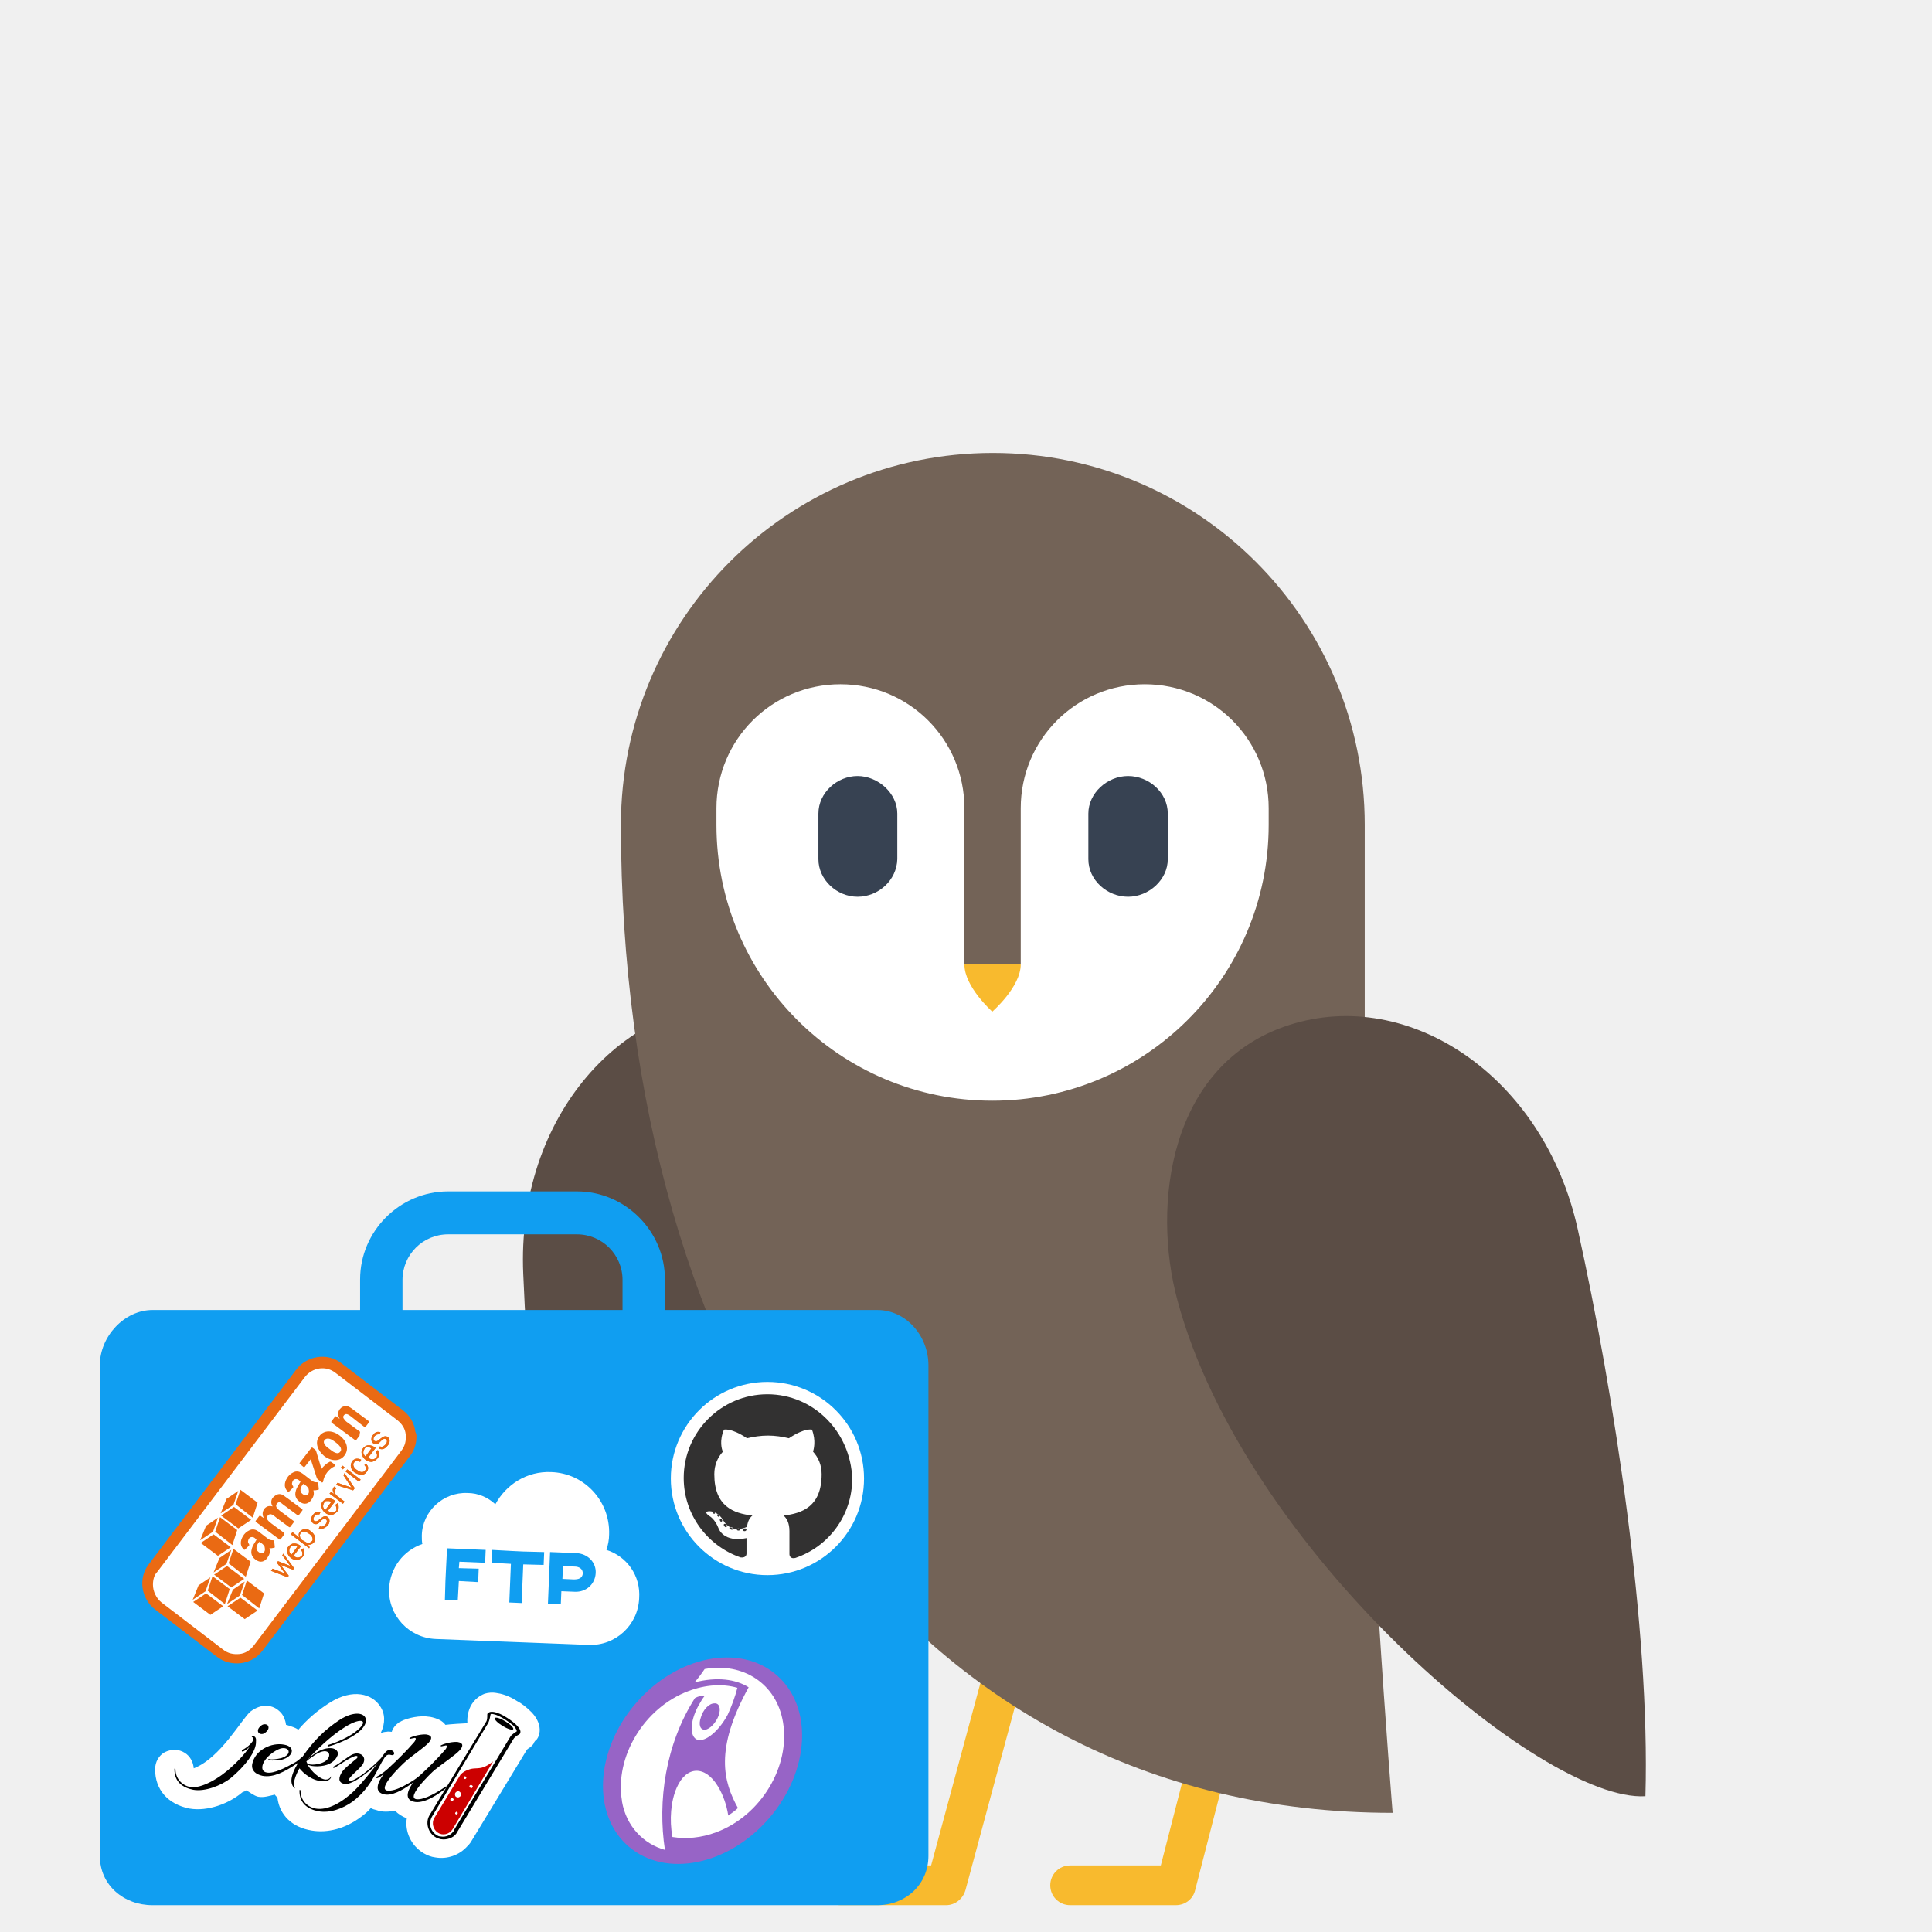
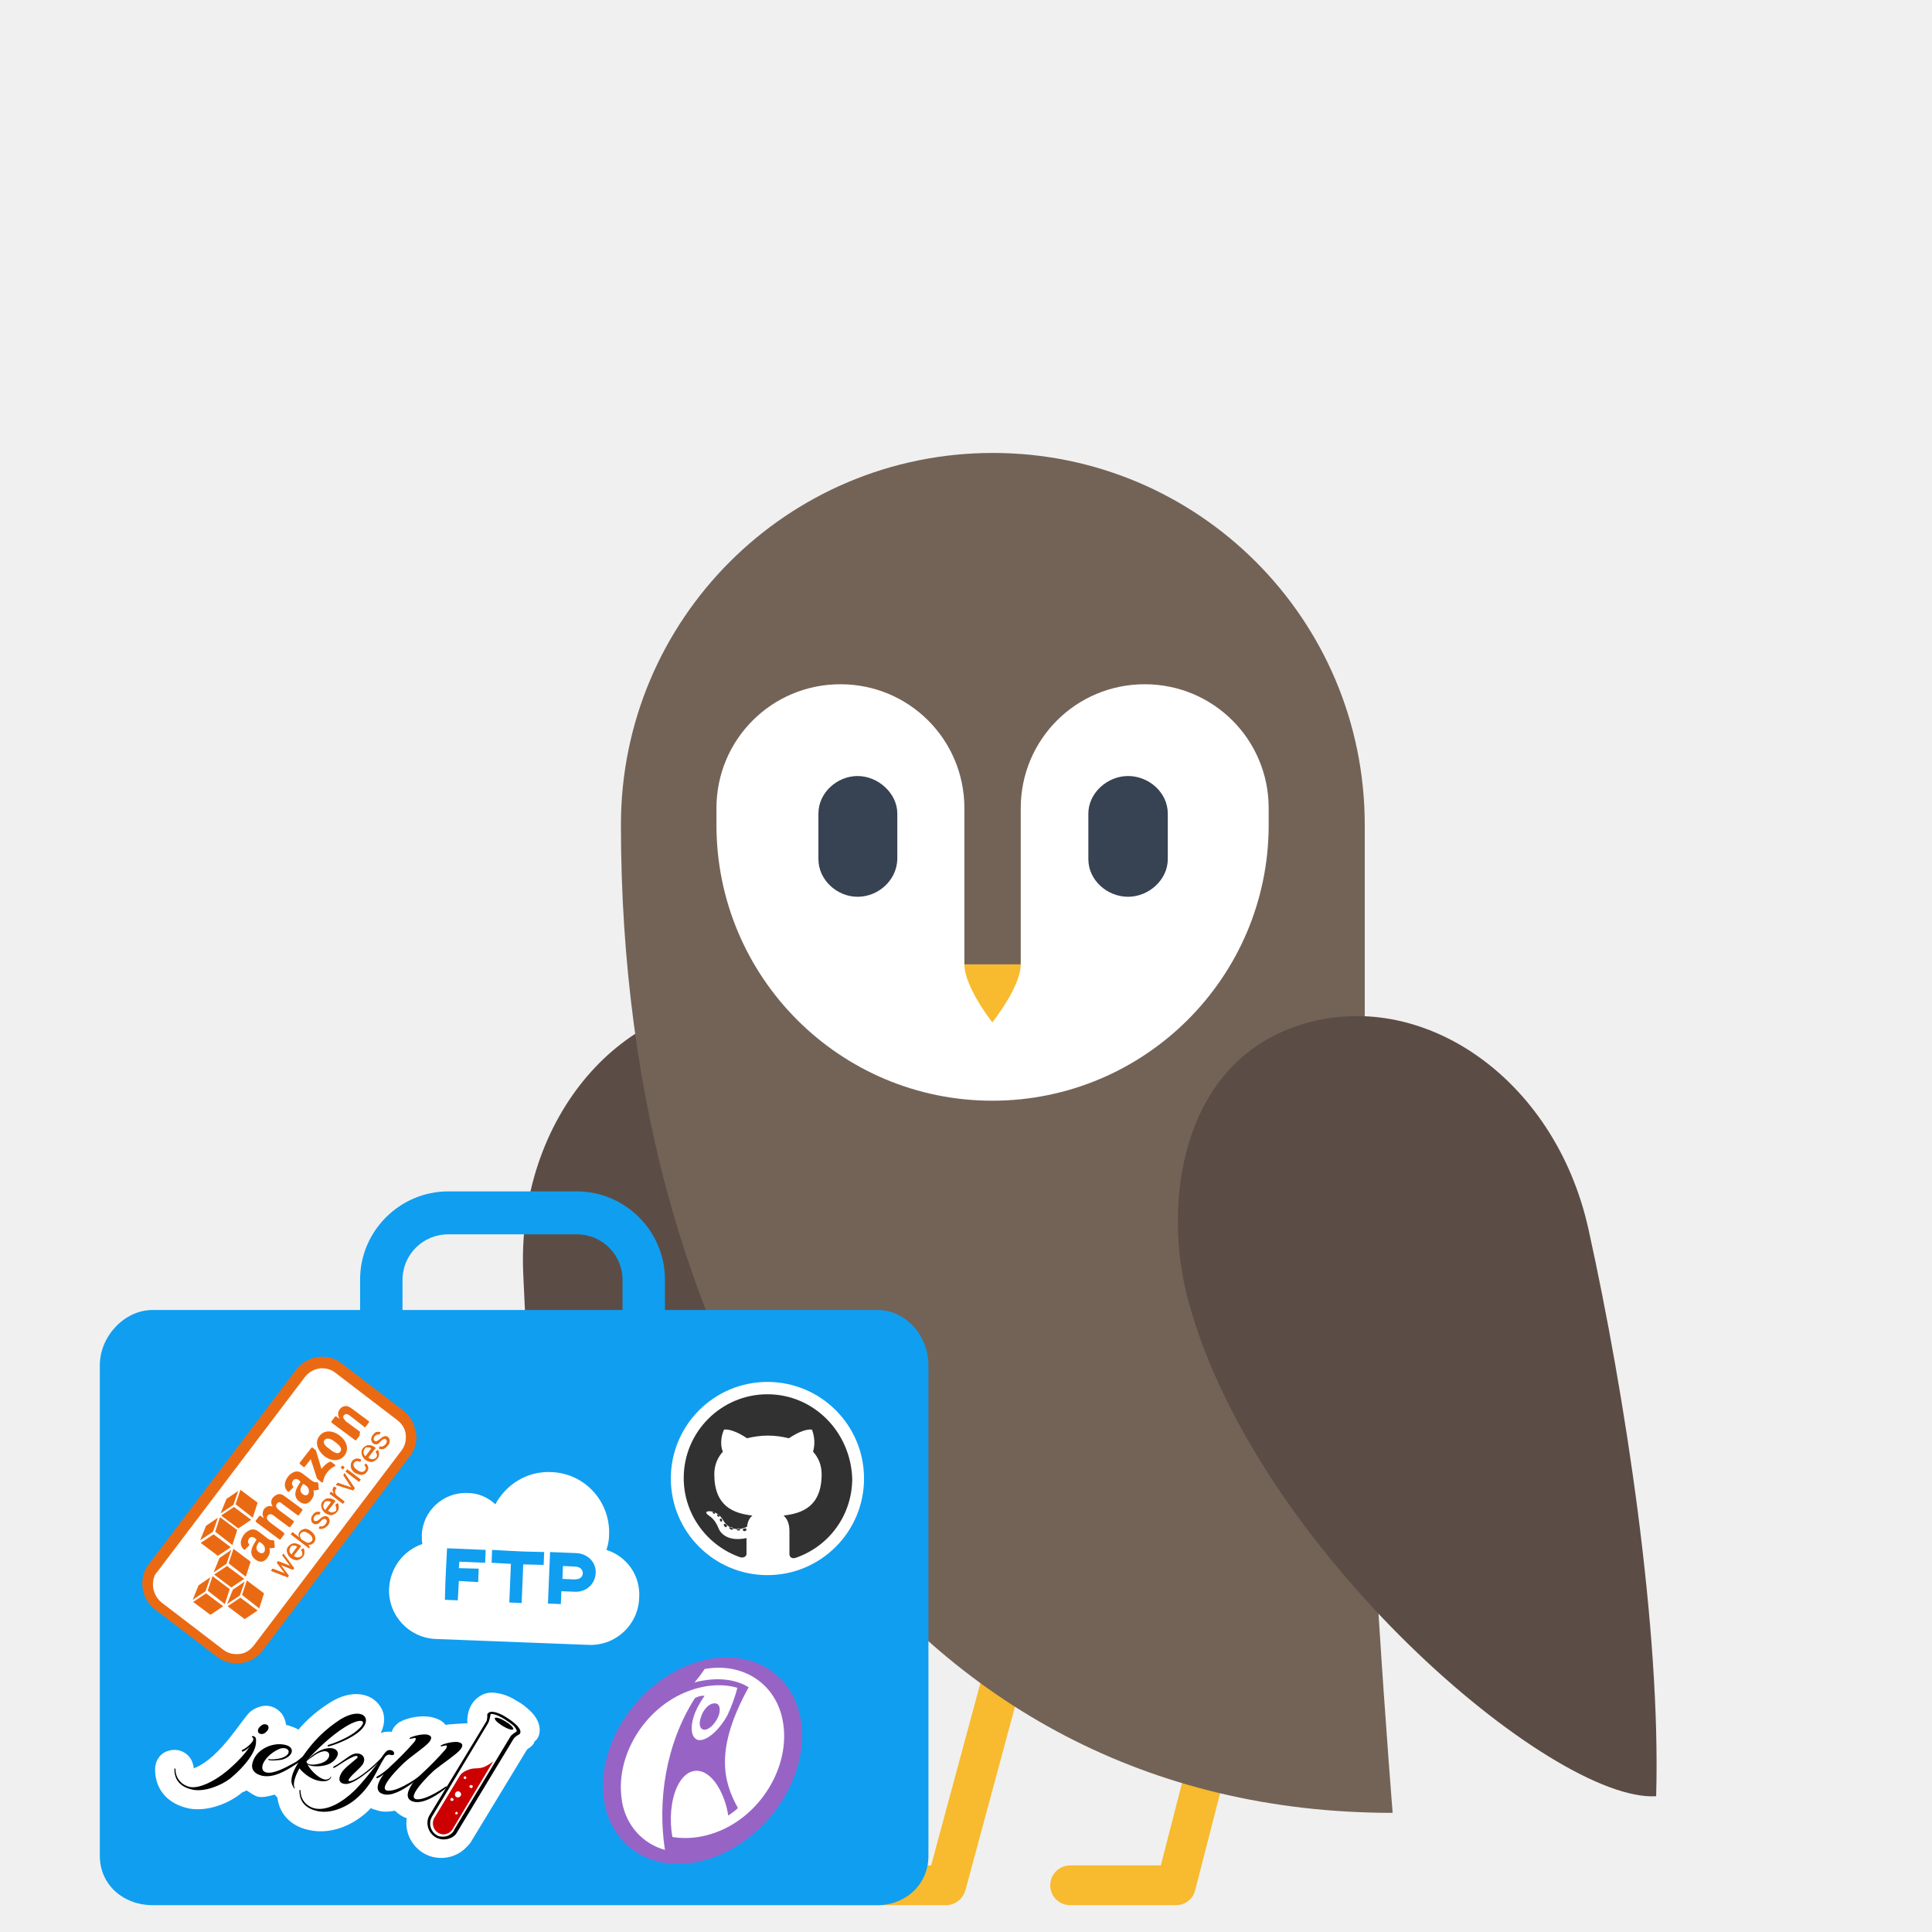
<svg xmlns="http://www.w3.org/2000/svg" version="1.1" id="Layer_1" x="0px" y="0px" viewBox="0 0 360 360" style="enable-background:new 0 0 360 360;" xml:space="preserve">
  <style type="text/css">
	.st0{fill:#5B4D45;}
	.st1{fill:#F8BA2E;}
	.st2{fill:#736357;}
	.st3{fill:#FFFFFF;}
	.st4{fill:#374252;}
	.st5{fill:#109EF1;}
	.st6{fill:#323131;}
	.st7{fill:#CC0000;}
	.st8{fill:#9764C6;}
	.st9{fill:#EA6A13;}
</style>
  <path class="st0" d="M97.5,237.4c-1.3-29.3,18.8-51.9,42.2-50.6c23.5,1.3,33.4,25.9,33.3,44.2c-0.1,48.1-41.6,107.9-60.5,111.7  C103.5,312.8,98.8,269,97.5,237.4z" />
  <path class="st1" d="M176.3,355h-19.7c-2,0-3.7-1.6-3.7-3.7c0-2,1.6-3.7,3.7-3.7h16.9l13.7-50.7c0.5-2,2.5-3.1,4.5-2.6  c2,0.5,3.1,2.5,2.6,4.5l-14.4,53.4C179.4,353.9,177.9,355,176.3,355z" />
  <path class="st1" d="M219.1,355h-19.7c-2,0-3.7-1.6-3.7-3.7c0-2,1.6-3.7,3.7-3.7h16.9l9.6-37.3c0.5-2,2.5-3.1,4.5-2.6  c2,0.5,3.1,2.5,2.6,4.5l-10.3,40C222.3,353.9,220.8,355,219.1,355z" />
  <g>
    <path class="st2" d="M254.3,153.7c0-38.3-31-69.3-69.3-69.3c-38.3,0-69.3,31-69.3,69.3c0,102.4,52.4,184.1,143.8,184.1   c0,0-5.2-64.3-5.2-99.8S254.3,153.7,254.3,153.7L254.3,153.7C254.3,153.7,254.3,153.7,254.3,153.7z" />
    <path class="st3" d="M213.3,127.5c-12.8,0-23.1,10.3-23.1,23.1v29.1h-10.5v-29.1c0-12.8-10.3-23.1-23.1-23.1s-23.1,10.3-23.1,23.1   c0,0,0,2.1,0,3.1c0,28.4,23,51.4,51.4,51.4s51.5-23,51.5-51.4c0-1,0-3.1,0-3.1C236.4,137.8,226.1,127.5,213.3,127.5z" />
-     <path class="st1" d="M190.2,179.7c0,4.2-5.3,8.8-5.3,8.8s-5.2-4.6-5.2-8.8H190.2z" />
+     <path class="st1" d="M190.2,179.7c0,4.2-5.3,10.8-5.3,10.8s-5.2-6.6-5.2-10.8H190.2z" />
    <g>
      <path class="st4" d="M210.2,167.1c3.9,0,7.4-3.2,7.4-7v-8.5c0-3.9-3.5-7-7.4-7s-7.4,3.2-7.4,7v8.5    C202.8,164,206.3,167.1,210.2,167.1z" />
    </g>
    <g>
      <path class="st4" d="M159.8,167.1c-3.9,0-7.3-3.2-7.3-7v-8.5c0-3.9,3.5-7,7.3-7s7.4,3.2,7.4,7v8.5    C167.1,164,163.7,167.1,159.8,167.1z" />
    </g>
  </g>
-   <path class="st0" d="M294,229.1c-6.3-28.6-31.5-45.3-53.8-38.1c-22.4,7.2-25.6,33.6-20.8,51.3c12.5,46.5,67.9,93.6,87.2,92.4  C307.5,303.5,300.8,259.9,294,229.1z" />
+   <path class="st0" d="M296,229.1c-6.3-28.6-31.5-45.3-53.8-38.1c-22.4,7.2-25.6,33.6-20.8,51.3c12.5,46.5,67.9,93.6,87.2,92.4  C309.5,303.5,302.8,259.9,296,229.1z" />
  <path class="st5" d="M173,254.4c0-5.5-4.2-10.3-9.5-10.3l-135.1,0c-5.2,0-9.8,4.9-9.8,10.3l0,91.4c0,5.5,4.5,9.2,9.8,9.2l135.1,0  c5.2,0,9.5-3.8,9.5-9.2L173,254.4z" />
  <path class="st5" d="M123.9,271.1H67.1v-32.7c0-9,7.4-16.4,16.4-16.4h24c9,0,16.4,7.4,16.4,16.4V271.1z M75,263.2h41v-24.7  c0-4.7-3.8-8.5-8.5-8.5h-24c-4.7,0-8.5,3.8-8.5,8.5V263.2z" />
  <g>
    <circle class="st3" cx="143" cy="275.5" r="18" />
    <g>
      <path class="st6" d="M143,259.8c-8.6,0-15.6,7-15.6,15.6c0,6.9,4.5,12.7,10.6,14.8c0.8,0.1,1.1-0.3,1.1-0.7c0-0.4,0-1.6,0-2.9    c-4.3,0.9-5.2-1.8-5.2-1.8c-0.7-1.8-1.7-2.3-1.7-2.3c-1.4-1,0.1-0.9,0.1-0.9c1.6,0.1,2.4,1.6,2.4,1.6c1.4,2.4,3.6,1.7,4.5,1.3    c0.1-1,0.5-1.7,1-2.1c-3.5-0.4-7.1-1.7-7.1-7.7c0-1.7,0.6-3.1,1.6-4.2c-0.2-0.4-0.7-2,0.2-4.1c0,0,1.3-0.4,4.3,1.6    c1.2-0.3,2.6-0.5,3.9-0.5c1.3,0,2.7,0.2,3.9,0.5c3-2,4.3-1.6,4.3-1.6c0.8,2.1,0.3,3.7,0.2,4.1c1,1.1,1.6,2.5,1.6,4.2    c0,6-3.6,7.3-7.1,7.7c0.6,0.5,1.1,1.4,1.1,2.9c0,2.1,0,3.8,0,4.3c0,0.4,0.3,0.9,1.1,0.7c6.2-2.1,10.6-7.9,10.6-14.8    C158.5,266.8,151.6,259.8,143,259.8z M133.2,282c0,0.1-0.2,0.1-0.3,0c-0.1-0.1-0.2-0.2-0.1-0.2c0-0.1,0.2-0.1,0.3,0    C133.2,281.8,133.3,281.9,133.2,282z M134,282.6c-0.1,0.1-0.2,0-0.3-0.1c-0.1-0.1-0.1-0.3,0-0.3c0.1-0.1,0.2,0,0.3,0.1    C134.1,282.4,134.1,282.6,134,282.6z M134.5,283.5c-0.1,0.1-0.3,0-0.3-0.1c-0.1-0.1-0.1-0.3,0-0.4c0.1-0.1,0.3,0,0.3,0.1    C134.6,283.3,134.6,283.4,134.5,283.5z M135.4,284.5c-0.1,0.1-0.3,0.1-0.4-0.1c-0.1-0.1-0.2-0.3-0.1-0.4c0.1-0.1,0.3-0.1,0.4,0.1    C135.5,284.2,135.5,284.4,135.4,284.5z M136.6,284.9c0,0.1-0.2,0.2-0.4,0.1c-0.2-0.1-0.3-0.2-0.3-0.3c0-0.1,0.2-0.2,0.4-0.1    C136.5,284.6,136.6,284.7,136.6,284.9z M137.9,285c0,0.1-0.1,0.2-0.3,0.2c-0.2,0-0.3-0.1-0.3-0.2c0-0.1,0.1-0.2,0.3-0.2    C137.7,284.8,137.9,284.9,137.9,285z M139.1,285c0,0.1-0.1,0.3-0.3,0.3c-0.2,0-0.3,0-0.4-0.2c0-0.1,0.1-0.3,0.3-0.3    C139,284.8,139.1,284.8,139.1,285z" />
    </g>
  </g>
  <g>
    <path class="st3" d="M99.1,319.1C99.1,319.1,99.1,319.1,99.1,319.1c-0.9-0.9-1.9-1.7-2.7-2.1c-0.9-0.6-2.3-1.3-3.7-1.5   c-1-0.2-1.7-0.1-2.4,0.1c-3.7,1.5-3.2,5.5-3.2,5.5c-0.5,0-3.5,0.2-4.1,0.3c-0.5-0.7-1.4-1.2-2.9-1.5c0,0-0.1,0-0.1,0   c-1.7-0.3-4,0.2-5.2,0.8c-0.1,0.1-0.2,0.1-0.4,0.2c-0.7,0.5-1.2,1.1-1.4,1.8c-0.3,0-0.7-0.1-1,0c-0.3,0-0.7,0.1-1,0.2   c0,0,0-0.1,0-0.1c0.8-1.7,0.8-3.5-0.2-4.9c-1.4-2.2-5-3.4-9.4-0.6c-2.2,1.4-4.1,3-5.8,5c-0.6-0.4-1.3-0.6-1.9-0.8   c-0.1,0-0.3-0.1-0.4-0.1c-0.1-0.8-0.4-1.6-0.9-2.2c0,0,0,0,0,0c-1.5-1.7-3.7-1.8-5.7-0.3c-1.6,1.3-5.6,8.7-10.6,10.6   c-0.1-1.2-0.7-2.3-1.7-2.9c-1.1-0.7-2.5-0.7-3.7-0.1c-1.1,0.6-1.8,1.8-1.8,3.2c0,3.8,2.4,6.5,6.4,7.3c3.5,0.6,7.4-1,9.7-2.9   c0.3-0.3,0.6-0.2,0.9-0.5c0.7,0.4,1.4,1,2.2,1.2c0,0,0,0,0,0c1.1,0.2,2.2-0.2,3.1-0.4c0.2,0.3,0.4,0.4,0.5,0.6   c0.4,3.2,2.7,5.5,6.4,6.1c3,0.5,6.3-0.4,9.1-2.5c0.7-0.5,1.4-1.1,1.9-1.7c0.3,0.2,0.7,0.3,1.1,0.4c1.1,0.4,2.3,0.3,3.4,0.1   c0.6,0.6,1.3,1.1,2.2,1.4c-0.4,2.5,0.8,5.1,3.1,6.5c0.7,0.4,1.4,0.7,2.2,0.8c2.2,0.4,4.5-0.4,6-2.1c0.2-0.2,0.4-0.4,0.6-0.7   l10.5-17.3c0,0,0.1,0,0.1-0.1c0.5-0.3,0.9-0.6,1.2-1.1l0-0.1c0.1-0.1,0.1-0.2,0.2-0.3C100.4,324,101.5,321.7,99.1,319.1z M47.4,320   C47.4,320,47.4,320,47.4,320C47.4,320,47.4,320,47.4,320L47.4,320z" />
    <path id="tube_5_" d="M82.1,342.7L82.1,342.7c-0.4-0.1-0.7-0.2-1-0.4c-1.3-0.8-1.8-2.5-1.2-3.8l0,0l0.1-0.2l10.6-17.5   c0.2-0.3,0.2-0.9,0.2-1.3c0-0.1,0-0.2,0.1-0.2l0,0c0,0,0,0,0,0c0.2-0.3,0.6-0.4,1.1-0.3c0.7,0.1,1.6,0.5,2.5,1.1   c0.8,0.5,1.4,1,1.9,1.5c0.5,0.6,0.7,1,0.5,1.4c0,0,0,0,0,0l0,0c0,0.1-0.1,0.1-0.2,0.2c-0.4,0.2-0.9,0.6-1,0.8l-10.7,17.7l0,0   C84.4,342.5,83.2,342.9,82.1,342.7L82.1,342.7z M80.5,338.5L80.5,338.5c-0.7,1.2-0.3,2.7,0.8,3.4c0.3,0.2,0.5,0.3,0.8,0.3   c1,0.2,2-0.3,2.5-1.1l0-0.1l10.5-17.4c0.2-0.4,1.1-0.9,1.2-1l0,0c0,0,0,0,0,0l0,0c0,0,0-0.3-0.4-0.8c-0.4-0.5-1.1-0.9-1.8-1.4   c-0.8-0.5-1.6-0.9-2.2-1c-0.4-0.1-0.5,0-0.5,0.1l0,0l0,0l0,0c0,0.1-0.2,1.1-0.4,1.5L80.5,338.5L80.5,338.5z" />
    <path id="liquid_5_" class="st7" d="M91.9,328.2c0,0-1.2,1-2.2,1.2s-1.6,0-2.5,0.4c-0.9,0.3-1.4,0.9-1.4,0.9l-4.9,8.1   c-0.5,0.9-0.2,2.1,0.7,2.7c0.9,0.6,2.1,0.3,2.7-0.6l0,0L91.9,328.2L91.9,328.2z M87.7,332.6c0.2,0,0.3,0.1,0.4,0.2   c0,0.2-0.1,0.3-0.2,0.4c-0.2,0-0.3-0.1-0.4-0.2C87.4,332.8,87.5,332.7,87.7,332.6L87.7,332.6z M86.6,331c0.1,0,0.2,0,0.3,0.2   c0,0.1,0,0.2-0.2,0.3c-0.1,0-0.2,0-0.3-0.2C86.4,331.1,86.5,331,86.6,331L86.6,331z M84.3,335.6c-0.2,0-0.3-0.1-0.4-0.2   c0-0.2,0.1-0.3,0.2-0.4c0.2,0,0.3,0.1,0.4,0.2C84.6,335.4,84.4,335.5,84.3,335.6L84.3,335.6z M84.8,334.5c-0.1-0.3,0.1-0.6,0.4-0.7   c0.3-0.1,0.6,0.1,0.7,0.4c0.1,0.3-0.1,0.6-0.4,0.7C85.2,335,84.8,334.8,84.8,334.5L84.8,334.5z M85,337.6c0.1,0,0.2,0,0.3,0.2   c0,0.1,0,0.2-0.2,0.3c-0.1,0-0.2,0-0.3-0.2C84.8,337.8,84.9,337.7,85,337.6L85,337.6z" />
    <ellipse id="top_5_" transform="matrix(0.5183 -0.8552 0.8552 0.5183 -229.4384 235.0054)" cx="93.9" cy="321.2" rx="0.5" ry="2" />
    <path id="jekyll-text_5_" d="M48.2,322.9c0.3,0.3,0.9,0.3,1.3-0.1c0.5-0.4,0.7-0.9,0.4-1.3c-0.3-0.3-0.9-0.3-1.3,0.1   C48.1,322,47.9,322.5,48.2,322.9L48.2,322.9z M47.1,323.5c-0.1,0-0.3,0.1-0.1,0.2c0.2,0.1,0.2,0.3,0.2,0.5   c-0.3,0.8-1.6,1.7-2.1,1.9c-0.1,0.1,0,0.3,0.1,0.3c0.3-0.1,0.8-0.4,1.3-0.9c-0.9,1.4-2.5,3-3.2,3.6c-2.4,2.3-5.8,4.2-7.8,3.9   c-1.6-0.3-2.8-1.6-2.8-3.3c0-0.2-0.2-0.3-0.2,0c0,2.3,1.5,3.4,3.5,3.8c2.2,0.4,5.2-0.8,6.9-2.1c2.8-2.3,4.9-5.1,4.8-6.9   C47.8,323.7,47.4,323.5,47.1,323.5L47.1,323.5z M60.4,331.9c0.6,0,1.2-0.3,1.3-0.8c0-0.1-0.1-0.1-0.1,0c-0.1,0.3-0.5,0.5-0.9,0.5   c-1,0-2.7-1.5-3.4-2.8c0.9,0.5,2.9,0.4,4-0.1c1-0.5,1.4-1.1,1.6-1.6c0.3-0.9-0.6-1.6-2.1-1.3c-1,0.2-2.2,0.8-3.5,2.1   c1.5-1.7,4.4-4.5,7-6.1c3.2-2,4.7-1.2,1.8,1c-1.2,0.9-3.4,1.9-4.8,2.3c-0.4,0.1-0.3,0.4,0,0.3c1.5-0.4,3.6-1.3,4.9-2.2   c3.9-2.6,1.6-5.5-2.8-2.8c-2.9,1.9-5,4-7,6.9c-0.6,0.5-1,0.9-1.6,1.2c-0.1,0-0.1,0.1-0.2,0.1c-1.4,0.8-3.6,1.9-4.8,1.7   c-0.9-0.1-1.1-0.8-0.8-1.6c0.5-1.3,2.1-2.5,3.3-2.9c1.6-0.4,2.3,1.1,0.1,1.8c-0.8,0.2-1.8,0.3-2.1,0.2c-0.4-0.1-0.4,0.1-0.1,0.2   c0.6,0.1,1.6,0,2.3-0.1c2.2-0.6,2.6-2.4,0.5-2.8c-2.4-0.5-5.5,1-6,3.6c-0.2,1.2,0.6,1.9,1.9,2.2c2.1,0.4,4.3-0.9,6-2   c0.2-0.1,0.5-0.3,0.7-0.5c-0.8,1.3-1.3,2.5-1.3,3.4c0,0.7,0.3,1.1,0.5,1.4c0.1,0.1,0.2,0,0.1-0.1c-0.4-0.6,0.1-2.2,0.9-3.6   C56.5,330.4,58.3,332,60.4,331.9L60.4,331.9z M58.7,327c2.8-1.8,3.4,0.4,1.7,1.3c-0.9,0.5-2.6,0.7-3.1,0.3l-0.1-0.1   c0-0.1-0.1-0.2-0.1-0.3C57.6,327.7,58.2,327.4,58.7,327L58.7,327z M72.8,327c1,0.3,0.8-1-0.3-0.9c-0.5,0-1,0.8-1.5,1.5   c-1.2,1.3-3.2,3-4.6,3.8c-1.2,0.7-2.2,0.8-0.7-0.7c0.6-0.6,1.3-1.2,1.8-1.8c1.1-1.6-0.5-2.7-2-1.9c-0.9,0.5-2.2,1.6-3.2,2.1   c-0.3,0.1-0.3,0.4,0,0.3c0.8-0.4,2.2-1.5,3.4-2c1-0.5,1.2,0,0.6,0.4c-0.8,0.7-2.3,1.8-2.7,2.6c-0.7,1.2-0.3,1.9,0.6,2   c1.2,0.2,3.2-1.3,4.7-2.5c0.5-0.4,1-0.9,1.5-1.4c-1.4,1.8-2.8,3.6-4.4,5.2c-2.3,2.2-5,3.7-7.2,3.3c-1.6-0.3-2.8-1.6-2.8-3.3   c0-0.2-0.2-0.3-0.2,0c0,2.3,1.5,3.4,3.5,3.8c2.2,0.4,4.6-0.5,6.4-1.8c3.6-2.7,4.6-6.2,5.9-8.1C72,326.9,72.5,326.9,72.8,327   L72.8,327z M85.7,326.1c0.6-0.7,0.7-1.3-0.4-1.5c-0.8-0.1-2.3,0.2-3.1,0.6c-0.2,0.1-0.1,0.2,0.1,0.2c0.1,0,0.3-0.1,0.5-0.1   c0.8-0.3,0.4,0.5,0.1,0.8c-1.2,1.4-3.1,3.3-4.2,4.3c-0.5,0.5-1,0.9-1.6,1.3c-0.9,0.6-2.8,1.7-4,1.9c-4.1,0.8,2-5,2.5-5.4   c1.1-1,3.5-2.6,4.3-3.5c0.6-0.7,0.7-1.3-0.4-1.5c-0.8-0.1-2.3,0.2-3.1,0.6c-0.2,0.1-0.1,0.2,0.1,0.2c0.1,0,0.3-0.1,0.5-0.1   c0.8-0.3,0.4,0.5,0.1,0.8c-1.2,1.4-3.1,3.3-4.2,4.3c-0.8,0.8-1.8,1.6-2.6,2c-0.3,0.2-0.2,0.4,0.1,0.3c0.3-0.1,0.7-0.4,1.1-0.7   c-1,1.3-1.9,3.2-0.1,3.7c1.5,0.5,3.7-0.8,5.1-1.8c0.2-0.1,0.3-0.2,0.5-0.4c0,0,0.1-0.1,0.1-0.1c-1,1.3-1.9,3.2-0.1,3.7   c2,0.6,5-1.6,6.1-2.5c0.2-0.2,0.2-0.5-0.2-0.2c-0.7,0.5-2.9,1.9-4.4,2.2c-4.1,0.8,2-5,2.5-5.4C82.5,328.6,84.9,327,85.7,326.1   L85.7,326.1z" />
  </g>
  <g>
    <ellipse transform="matrix(0.6533 -0.7571 0.7571 0.6533 -203.0153 212.8383)" class="st8" cx="130.9" cy="328.1" rx="21.1" ry="16.4" />
    <g>
      <path class="st3" d="M131.3,311c7.1-1.3,13.4,2.7,14.6,9.9c1.4,8.2-4.1,17.4-12.4,20.5c-2.9,1.1-5.7,1.3-8.2,0.9    c-0.6-3.2-0.3-6.7,0.8-9.2c1.8-4.1,5.3-4.2,7.7-0.2c0.9,1.5,1.6,3.4,1.9,5.4c0.6-0.4,1.3-0.9,1.8-1.4c-2.7-4.9-4.4-10.9,2-22.5    c-2.4-1.5-5.9-2-10.1-0.9C130.1,312.7,130.7,311.9,131.3,311L131.3,311z" />
      <path class="st3" d="M130.6,320c-0.5,1.4-0.1,2.4,0.8,2.3c0.9-0.1,2-1.3,2.5-2.6c0.5-1.4,0.1-2.4-0.8-2.3    C132.1,317.4,131,318.6,130.6,320L130.6,320z M129.5,316.4c-5.5,8.6-7,19.2-5.6,28.3c-4-1.1-7.2-4.4-8-9l0-0.1    c-1.4-8.2,4.1-17.4,12.4-20.5c3.2-1.2,6.4-1.4,9.1-0.6c-0.4,1.6-1.1,3.5-1.8,5c-1.6,3-4.1,5.1-5.6,4.7c-1.5-0.5-1.5-3.3,0.1-6.3    c0.4-0.7,0.8-1.4,1.2-1.9C130.7,315.9,130.1,316.1,129.5,316.4L129.5,316.4z" />
    </g>
  </g>
  <g>
    <path class="st3" d="M113,288.8c0.3-0.9,0.5-1.9,0.5-2.9c0.2-6.2-4.6-11.4-10.8-11.6c-4.5-0.2-8.4,2.3-10.4,6   c-1.4-1.3-3.2-2.1-5.2-2.1c-4.5-0.2-8.4,3.4-8.5,7.9c0,0.6,0,1.1,0.1,1.6c-3.5,1.2-6,4.4-6.2,8.3c-0.2,5,3.7,9.2,8.7,9.4   c5,0.2,23.5,0.9,28.5,1.1c5,0.2,9.2-3.7,9.4-8.7C119.4,293.6,116.8,290,113,288.8z" />
    <g>
      <polygon class="st5" points="95.4,289 91.7,288.8 91.6,291.2 95.2,291.4 94.9,298.6 97.2,298.7 97.5,291.5 101.3,291.6     101.4,289.2 97.5,289.1   " />
      <polygon class="st5" points="83.1,292.5 83,294.6 82.9,298.1 85.3,298.2 85.5,294.6 89.1,294.8 89.2,292.3 85.5,292.2 85.6,291     90.4,291.2 90.5,288.8 83.3,288.5   " />
      <path class="st5" d="M107.4,289.4l-4.9-0.2l-0.4,9.6l2.4,0.1l0.1-2.4l2.5,0.1c2.1,0.1,3.8-1.4,3.9-3.5    C111.1,291.1,109.5,289.5,107.4,289.4z M106.9,294.3l-2.1-0.1l0.1-2.4l2.1,0.1c0.9,0,1.6,0.4,1.6,1.3    C108.5,294.1,107.8,294.3,106.9,294.3z" />
    </g>
  </g>
  <g>
    <g>
      <path class="st3" d="M76.1,270.1l-28.5,37.6c-1.4,1.9-4.1,2.2-5.9,0.8l-12.9-9.7c-1.9-1.4-2.2-4.1-0.8-5.9l28.5-37.6    c1.4-1.9,4.1-2.2,5.9-0.8l12.9,9.7C77.1,265.6,77.5,268.3,76.1,270.1z" />
      <path class="st9" d="M77.6,267.7c0,1.3-0.4,2.6-1.2,3.6l-27.5,36.3c-1,1.3-2.4,2.1-4,2.3c-1.6,0.2-3.2-0.2-4.5-1.2l-11.5-8.8    c-2.6-2-3.2-5.8-1.2-8.4l27.5-36.3c2-2.6,5.8-3.2,8.4-1.2l11.5,8.8c1.3,1,2.1,2.4,2.3,4C77.6,267.2,77.6,267.5,77.6,267.7z     M28.5,295.3c0,1.2,0.6,2.5,1.6,3.3l11.5,8.8c0.9,0.7,1.9,0.9,3,0.8c1.1-0.1,2-0.7,2.7-1.6l27.5-36.3c0.7-0.9,0.9-1.9,0.8-3    c-0.1-1.1-0.7-2-1.6-2.7l-11.5-8.8c-1.8-1.4-4.3-1-5.7,0.8l-27.5,36.3C28.7,293.5,28.5,294.4,28.5,295.3z" />
    </g>
    <path class="st9" d="M48,300.1l-2.4,1.6l-3.2-2.4l2.4-1.6L48,300.1" />
    <path class="st9" d="M48.3,299.7l0.9-2.8l-3.2-2.4l-0.9,2.7L48.3,299.7" />
    <path class="st9" d="M42.3,298.9l1.1-2.7l2.2-1.5l-0.9,2.6L42.3,298.9" />
    <path class="st9" d="M41.6,299.3l-2.4,1.6l-3.2-2.4l2.4-1.6L41.6,299.3" />
    <path class="st9" d="M41.9,298.9l0.9-2.8l-3.2-2.4l-0.9,2.7L41.9,298.9" />
    <path class="st9" d="M35.9,298.1l1.1-2.7l2.2-1.5l-0.9,2.6L35.9,298.1" />
    <path class="st9" d="M45.5,294.2l-2.4,1.6l-3.2-2.4l2.4-1.6L45.5,294.2" />
    <path class="st9" d="M45.8,293.8l0.9-2.8l-3.2-2.4l-0.9,2.7L45.8,293.8" />
    <path class="st9" d="M39.8,293l1.1-2.7l2.2-1.5l-0.9,2.6L39.8,293" />
    <path class="st9" d="M43,288.3l-2.4,1.6l-3.2-2.4l2.4-1.6L43,288.3" />
    <path class="st9" d="M43.3,287.9l0.9-2.8l-3.2-2.4l-0.9,2.7L43.3,287.9" />
    <path class="st9" d="M37.3,287l1.1-2.7l2.2-1.5l-0.9,2.6L37.3,287" />
    <path class="st9" d="M46.8,283.2l-2.4,1.6l-3.2-2.4l2.4-1.6L46.8,283.2" />
    <path class="st9" d="M47.1,282.8L48,280l-3.2-2.4l-0.9,2.7L47.1,282.8" />
    <path class="st9" d="M41.1,282l1.1-2.7l2.2-1.5l-0.9,2.6L41.1,282" />
    <path class="st9" d="M52.8,289.5l2,2.7l-0.2,0.3l-2.3-0.9l1.5,2l-0.2,0.3l-3.1-1.2l0.3-0.4l2.3,0.9l-1.5-2l0.2-0.3l2.3,0.9l-1.5-2   L52.8,289.5L52.8,289.5z" />
    <path class="st9" d="M52.8,289.5l2,2.7l-0.2,0.3l-2.3-0.9l1.5,2l-0.2,0.3l-3.1-1.2l0.3-0.4l2.3,0.9l-1.5-2l0.2-0.3l2.3,0.9l-1.5-2   L52.8,289.5L52.8,289.5z" />
    <path class="st9" d="M56.1,288.8l0.4-0.3c0.2,0.2,0.2,0.5,0.2,0.8c0,0.3-0.1,0.6-0.3,0.8c-0.3,0.3-0.6,0.5-1,0.6   c-0.4,0-0.8-0.1-1.2-0.4c-0.4-0.3-0.6-0.7-0.7-1.1c-0.1-0.4,0-0.8,0.3-1.1c0.3-0.3,0.6-0.5,1-0.5c0.4,0,0.8,0.1,1.3,0.5l-1.4,1.8   c0.4,0.3,0.7,0.4,1,0.3c0.3-0.1,0.5-0.2,0.6-0.4C56.4,289.5,56.4,289.2,56.1,288.8L56.1,288.8z M55.4,288.2   c-0.1-0.1-0.3-0.2-0.4-0.2c-0.1,0-0.3,0-0.5,0c-0.2,0-0.3,0.1-0.4,0.3c-0.1,0.2-0.2,0.4-0.2,0.7c0,0.2,0.2,0.5,0.4,0.7L55.4,288.2   L55.4,288.2z" />
    <path class="st9" d="M56.1,288.8l0.4-0.3c0.2,0.2,0.2,0.5,0.2,0.8c0,0.3-0.1,0.6-0.3,0.8c-0.3,0.3-0.6,0.5-1,0.6   c-0.4,0-0.8-0.1-1.2-0.4c-0.4-0.3-0.6-0.7-0.7-1.1c-0.1-0.4,0-0.8,0.3-1.1c0.3-0.3,0.6-0.5,1-0.5c0.4,0,0.8,0.1,1.3,0.5l-1.4,1.8   c0.4,0.3,0.7,0.4,1,0.3c0.3-0.1,0.5-0.2,0.6-0.4C56.4,289.5,56.4,289.2,56.1,288.8L56.1,288.8z M55.4,288.2   c-0.1-0.1-0.3-0.2-0.4-0.2c-0.1,0-0.3,0-0.5,0c-0.2,0-0.3,0.1-0.4,0.3c-0.1,0.2-0.2,0.4-0.2,0.7c0,0.2,0.2,0.5,0.4,0.7L55.4,288.2   L55.4,288.2z" />
    <path class="st9" d="M57.7,288.3l-0.1,0.2l-3.4-2.6l0.3-0.4l1.3,1c-0.2-0.4-0.2-0.8,0.1-1.1c0.2-0.3,0.5-0.4,0.9-0.5   c0.4,0,0.8,0.1,1.2,0.5c0.4,0.3,0.6,0.6,0.7,1c0.1,0.4,0,0.7-0.2,1c-0.3,0.3-0.6,0.5-1.1,0.4L57.7,288.3L57.7,288.3z M56.9,287.3   c0.3,0.2,0.5,0.2,0.7,0.2c0.2-0.1,0.4-0.2,0.5-0.3c0.2-0.2,0.2-0.4,0.1-0.7c-0.1-0.3-0.3-0.5-0.6-0.7c-0.3-0.2-0.6-0.4-0.9-0.4   c-0.3,0-0.5,0.1-0.7,0.3c-0.1,0.2-0.2,0.4-0.1,0.6c0,0.2,0.1,0.4,0.3,0.6L56.9,287.3L56.9,287.3z" />
    <path class="st9" d="M57.7,288.3l-0.1,0.2l-3.4-2.6l0.3-0.4l1.3,1c-0.2-0.4-0.2-0.8,0.1-1.1c0.2-0.3,0.5-0.4,0.9-0.5   c0.4,0,0.8,0.1,1.2,0.5c0.4,0.3,0.6,0.6,0.7,1c0.1,0.4,0,0.7-0.2,1c-0.3,0.3-0.6,0.5-1.1,0.4L57.7,288.3L57.7,288.3z M56.9,287.3   c0.3,0.2,0.5,0.2,0.7,0.2c0.2-0.1,0.4-0.2,0.5-0.3c0.2-0.2,0.2-0.4,0.1-0.7c-0.1-0.3-0.3-0.5-0.6-0.7c-0.3-0.2-0.6-0.4-0.9-0.4   c-0.3,0-0.5,0.1-0.7,0.3c-0.1,0.2-0.2,0.4-0.1,0.6c0,0.2,0.1,0.4,0.3,0.6L56.9,287.3L56.9,287.3z" />
    <path class="st9" d="M59.4,284.8l0.2-0.4c0.4,0.2,0.7,0,1.1-0.4c0.1-0.2,0.2-0.3,0.2-0.5c0-0.2,0-0.3-0.2-0.4   c-0.2-0.2-0.4-0.1-0.7,0.1l-0.5,0.5c-0.2,0.2-0.4,0.3-0.6,0.3c-0.2,0-0.4,0-0.6-0.2c-0.2-0.2-0.3-0.4-0.3-0.7   c0-0.3,0.1-0.6,0.3-0.8c0.4-0.6,0.9-0.7,1.4-0.5l-0.2,0.4c-0.3-0.1-0.6,0-0.9,0.3c-0.1,0.2-0.2,0.3-0.2,0.5c0,0.2,0,0.3,0.2,0.4   c0.2,0.1,0.4,0.1,0.7-0.1l0.5-0.4c0.5-0.4,0.9-0.5,1.3-0.2c0.2,0.2,0.3,0.4,0.3,0.7c0,0.3-0.1,0.6-0.4,0.9   C60.5,284.8,59.9,285,59.4,284.8L59.4,284.8z" />
    <path class="st9" d="M59.4,284.8l0.2-0.4c0.4,0.2,0.7,0,1.1-0.4c0.1-0.2,0.2-0.3,0.2-0.5c0-0.2,0-0.3-0.2-0.4   c-0.2-0.2-0.4-0.1-0.7,0.1l-0.5,0.5c-0.2,0.2-0.4,0.3-0.6,0.3c-0.2,0-0.4,0-0.6-0.2c-0.2-0.2-0.3-0.4-0.3-0.7   c0-0.3,0.1-0.6,0.3-0.8c0.4-0.6,0.9-0.7,1.4-0.5l-0.2,0.4c-0.3-0.1-0.6,0-0.9,0.3c-0.1,0.2-0.2,0.3-0.2,0.5c0,0.2,0,0.3,0.2,0.4   c0.2,0.1,0.4,0.1,0.7-0.1l0.5-0.4c0.5-0.4,0.9-0.5,1.3-0.2c0.2,0.2,0.3,0.4,0.3,0.7c0,0.3-0.1,0.6-0.4,0.9   C60.5,284.8,59.9,285,59.4,284.8L59.4,284.8z" />
    <path class="st9" d="M62.5,280.4l0.4-0.3c0.2,0.2,0.2,0.5,0.2,0.8c0,0.3-0.1,0.6-0.3,0.8c-0.3,0.3-0.6,0.5-1,0.6   c-0.4,0-0.8-0.1-1.2-0.4c-0.4-0.3-0.6-0.7-0.7-1.1c-0.1-0.4,0-0.8,0.3-1.1c0.3-0.3,0.6-0.5,1-0.5c0.4,0,0.8,0.1,1.3,0.5l-1.4,1.8   c0.4,0.3,0.7,0.4,1,0.3c0.3-0.1,0.5-0.2,0.6-0.4C62.7,281.2,62.7,280.8,62.5,280.4L62.5,280.4z M61.7,279.9   c-0.1-0.1-0.3-0.2-0.4-0.2c-0.1,0-0.3,0-0.5,0c-0.2,0-0.3,0.1-0.4,0.3c-0.1,0.2-0.2,0.4-0.2,0.7c0,0.2,0.2,0.5,0.4,0.7L61.7,279.9   L61.7,279.9z" />
    <path class="st9" d="M62.5,280.4l0.4-0.3c0.2,0.2,0.2,0.5,0.2,0.8c0,0.3-0.1,0.6-0.3,0.8c-0.3,0.3-0.6,0.5-1,0.6   c-0.4,0-0.8-0.1-1.2-0.4c-0.4-0.3-0.6-0.7-0.7-1.1c-0.1-0.4,0-0.8,0.3-1.1c0.3-0.3,0.6-0.5,1-0.5c0.4,0,0.8,0.1,1.3,0.5l-1.4,1.8   c0.4,0.3,0.7,0.4,1,0.3c0.3-0.1,0.5-0.2,0.6-0.4C62.7,281.2,62.7,280.8,62.5,280.4L62.5,280.4z M61.7,279.9   c-0.1-0.1-0.3-0.2-0.4-0.2c-0.1,0-0.3,0-0.5,0c-0.2,0-0.3,0.1-0.4,0.3c-0.1,0.2-0.2,0.4-0.2,0.7c0,0.2,0.2,0.5,0.4,0.7L61.7,279.9   L61.7,279.9z" />
    <path class="st9" d="M64.2,279.8l-0.3,0.4l-2.5-1.9l0.3-0.3l0.6,0.4c-0.2-0.3-0.3-0.6-0.3-0.8c0-0.2,0.1-0.3,0.2-0.5   c0,0,0.1-0.1,0.1-0.1l0.4,0.3l-0.1,0.1c-0.2,0.2-0.2,0.5-0.2,0.7c0.1,0.3,0.2,0.5,0.5,0.7L64.2,279.8L64.2,279.8z" />
    <path class="st9" d="M64.2,279.8l-0.3,0.4l-2.5-1.9l0.3-0.3l0.6,0.4c-0.2-0.3-0.3-0.6-0.3-0.8c0-0.2,0.1-0.3,0.2-0.5   c0,0,0.1-0.1,0.1-0.1l0.4,0.3l-0.1,0.1c-0.2,0.2-0.2,0.5-0.2,0.7c0.1,0.3,0.2,0.5,0.5,0.7L64.2,279.8L64.2,279.8z" />
    <path class="st9" d="M64.2,274.5l1.9,2.8l-0.3,0.4l-3.2-1l0.3-0.4l2.6,0.9l-1.5-2.3L64.2,274.5L64.2,274.5z" />
    <path class="st9" d="M64.2,274.5l1.9,2.8l-0.3,0.4l-3.2-1l0.3-0.4l2.6,0.9l-1.5-2.3L64.2,274.5L64.2,274.5z" />
    <path class="st9" d="M63.5,273.5l0.3-0.4l0.4,0.3l-0.3,0.4L63.5,273.5z M64.4,274.2l0.3-0.4l2.5,1.9l-0.3,0.4L64.4,274.2z" />
    <path class="st9" d="M63.5,273.5l0.3-0.4l0.4,0.3l-0.3,0.4L63.5,273.5z M64.4,274.2l0.3-0.4l2.5,1.9l-0.3,0.4L64.4,274.2z" />
    <path class="st9" d="M67.9,273l0.3-0.3c0.2,0.3,0.4,0.5,0.4,0.8c0,0.3-0.1,0.6-0.3,0.8c-0.3,0.4-0.6,0.5-1,0.5   c-0.4,0-0.8-0.2-1.2-0.4c-0.4-0.3-0.6-0.6-0.7-1c-0.1-0.4,0-0.7,0.2-1.1c0.2-0.3,0.5-0.4,0.8-0.5c0.3,0,0.6,0,0.9,0.2l-0.2,0.4   c-0.5-0.3-0.8-0.2-1.1,0.1c-0.2,0.2-0.2,0.5-0.1,0.7c0.1,0.3,0.3,0.5,0.6,0.7c0.3,0.2,0.6,0.4,0.9,0.4c0.3,0,0.5-0.1,0.6-0.3   C68.3,273.8,68.3,273.4,67.9,273L67.9,273z" />
    <path class="st9" d="M67.9,273l0.3-0.3c0.2,0.3,0.4,0.5,0.4,0.8c0,0.3-0.1,0.6-0.3,0.8c-0.3,0.4-0.6,0.5-1,0.5   c-0.4,0-0.8-0.2-1.2-0.4c-0.4-0.3-0.6-0.6-0.7-1c-0.1-0.4,0-0.7,0.2-1.1c0.2-0.3,0.5-0.4,0.8-0.5c0.3,0,0.6,0,0.9,0.2l-0.2,0.4   c-0.5-0.3-0.8-0.2-1.1,0.1c-0.2,0.2-0.2,0.5-0.1,0.7c0.1,0.3,0.3,0.5,0.6,0.7c0.3,0.2,0.6,0.4,0.9,0.4c0.3,0,0.5-0.1,0.6-0.3   C68.3,273.8,68.3,273.4,67.9,273L67.9,273z" />
    <path class="st9" d="M70,270.5l0.4-0.3c0.2,0.2,0.2,0.5,0.2,0.8c0,0.3-0.1,0.6-0.3,0.8c-0.3,0.3-0.6,0.5-1,0.6   c-0.4,0-0.8-0.1-1.2-0.4c-0.4-0.3-0.6-0.7-0.7-1.1c-0.1-0.4,0-0.8,0.3-1.1c0.3-0.3,0.6-0.5,1-0.5c0.4,0,0.8,0.1,1.3,0.5l-1.4,1.8   c0.4,0.3,0.7,0.4,1,0.3c0.3-0.1,0.5-0.2,0.6-0.4C70.3,271.2,70.3,270.9,70,270.5L70,270.5z M69.2,269.9c-0.1-0.1-0.3-0.2-0.4-0.2   s-0.3,0-0.5,0c-0.2,0-0.3,0.1-0.4,0.3c-0.1,0.2-0.2,0.4-0.2,0.7c0,0.2,0.2,0.5,0.4,0.7L69.2,269.9L69.2,269.9z" />
    <path class="st9" d="M70,270.5l0.4-0.3c0.2,0.2,0.2,0.5,0.2,0.8c0,0.3-0.1,0.6-0.3,0.8c-0.3,0.3-0.6,0.5-1,0.6   c-0.4,0-0.8-0.1-1.2-0.4c-0.4-0.3-0.6-0.7-0.7-1.1c-0.1-0.4,0-0.8,0.3-1.1c0.3-0.3,0.6-0.5,1-0.5c0.4,0,0.8,0.1,1.3,0.5l-1.4,1.8   c0.4,0.3,0.7,0.4,1,0.3c0.3-0.1,0.5-0.2,0.6-0.4C70.3,271.2,70.3,270.9,70,270.5L70,270.5z M69.2,269.9c-0.1-0.1-0.3-0.2-0.4-0.2   s-0.3,0-0.5,0c-0.2,0-0.3,0.1-0.4,0.3c-0.1,0.2-0.2,0.4-0.2,0.7c0,0.2,0.2,0.5,0.4,0.7L69.2,269.9L69.2,269.9z" />
    <path class="st9" d="M70.6,269.9l0.2-0.4c0.4,0.2,0.7,0,1.1-0.4c0.1-0.2,0.2-0.3,0.2-0.5c0-0.2,0-0.3-0.2-0.4   c-0.2-0.2-0.4-0.1-0.7,0.1l-0.5,0.5c-0.2,0.2-0.4,0.3-0.6,0.3c-0.2,0-0.4,0-0.6-0.2c-0.2-0.2-0.3-0.4-0.3-0.7   c0-0.3,0.1-0.6,0.3-0.8c0.4-0.6,0.9-0.7,1.4-0.5l-0.2,0.4c-0.3-0.1-0.6,0-0.9,0.3c-0.1,0.2-0.2,0.3-0.2,0.5s0,0.3,0.2,0.4   c0.2,0.1,0.4,0.1,0.7-0.1l0.5-0.4c0.5-0.4,0.9-0.5,1.3-0.2c0.2,0.2,0.3,0.4,0.3,0.7c0,0.3-0.1,0.6-0.4,0.9   C71.7,270,71.2,270.2,70.6,269.9L70.6,269.9z" />
    <path class="st9" d="M70.6,269.9l0.2-0.4c0.4,0.2,0.7,0,1.1-0.4c0.1-0.2,0.2-0.3,0.2-0.5c0-0.2,0-0.3-0.2-0.4   c-0.2-0.2-0.4-0.1-0.7,0.1l-0.5,0.5c-0.2,0.2-0.4,0.3-0.6,0.3c-0.2,0-0.4,0-0.6-0.2c-0.2-0.2-0.3-0.4-0.3-0.7   c0-0.3,0.1-0.6,0.3-0.8c0.4-0.6,0.9-0.7,1.4-0.5l-0.2,0.4c-0.3-0.1-0.6,0-0.9,0.3c-0.1,0.2-0.2,0.3-0.2,0.5s0,0.3,0.2,0.4   c0.2,0.1,0.4,0.1,0.7-0.1l0.5-0.4c0.5-0.4,0.9-0.5,1.3-0.2c0.2,0.2,0.3,0.4,0.3,0.7c0,0.3-0.1,0.6-0.4,0.9   C71.7,270,71.2,270.2,70.6,269.9L70.6,269.9z" />
    <path class="st9" d="M56.5,273.3l-0.6-0.5c-0.1-0.1-0.1-0.2,0-0.3l2.1-2.7c0.1-0.1,0.2-0.1,0.3,0l0.5,0.4c0.1,0.1,0.1,0.2,0.2,0.5   l0.9,3c0.4-0.5,0.9-1,1.5-1.3c0.1-0.1,0.3,0,0.3,0l0.7,0.5c0.1,0.1,0.1,0.2,0,0.3c-1.1,0.5-2,1.6-2.2,2.9c0,0.1-0.2,0.2-0.3,0.1   l-0.6-0.5c-0.1-0.1-0.3-0.2-0.3-0.4l-1.1-3.4l-1.1,1.4C56.7,273.4,56.6,273.4,56.5,273.3" />
    <path class="st9" d="M52.9,286l-0.6,0.8c-0.1,0.1-0.2,0.1-0.3,0l-4.3-3.2c-0.1-0.1-0.1-0.2,0-0.3l0.6-0.8c0.1-0.1,0.2-0.1,0.3,0   l0.6,0.4l0,0c-0.4-0.6-0.3-1.2,0-1.7c0.4-0.5,0.9-0.7,1.6-0.5c-0.4-0.6-0.3-1.3,0.1-1.7c0.3-0.3,0.7-0.6,1.2-0.6   c0.6,0,1,0.5,1.5,0.8l2.7,2c0.1,0.1,0.1,0.2,0,0.3l-0.6,0.8c-0.1,0.1-0.2,0.1-0.3,0l-2.3-1.7c-0.2-0.1-0.6-0.5-0.8-0.6   c-0.3-0.2-0.6,0-0.7,0.2c-0.2,0.2-0.2,0.5,0,0.8c0.2,0.2,0.5,0.5,0.8,0.7l2.3,1.7c0.1,0.1,0.1,0.2,0,0.3l-0.6,0.8   c-0.1,0.1-0.2,0.1-0.3,0l-2.3-1.7c-0.5-0.4-1.1-1-1.6-0.4c-0.5,0.6,0.2,1.1,0.7,1.5l2.3,1.7C53,285.8,53,285.9,52.9,286" />
    <path class="st9" d="M59.5,267.6c0.9-1.2,2.5-1.1,3.8-0.1c1.3,1,1.8,2.5,0.9,3.7c-0.9,1.2-2.5,1.1-3.8,0.1   C59.2,270.3,58.6,268.8,59.5,267.6L59.5,267.6z M60.5,268.3c-0.5,0.6,0.3,1.3,0.9,1.7c0.5,0.4,1.5,1.2,2,0.5   c0.5-0.6-0.3-1.3-0.8-1.7c-0.4-0.3-0.8-0.6-1.2-0.7C61,268,60.7,268.1,60.5,268.3L60.5,268.3z" />
    <path class="st9" d="M67,267.5l-0.6,0.8c-0.1,0.1-0.2,0.1-0.3,0l-4.3-3.2c-0.1-0.1-0.1-0.2,0-0.3l0.6-0.8c0.1-0.1,0.2-0.1,0.2-0.1   l0.7,0.5l0,0c-0.4-0.7-0.4-1.2,0-1.8c0.3-0.4,0.7-0.6,1.2-0.6c0.5,0,1.1,0.5,1.5,0.8l2.7,2c0.1,0.1,0.1,0.2,0,0.3l-0.6,0.8   c-0.1,0.1-0.2,0.1-0.2,0l-2.3-1.8c-0.5-0.4-1.1-0.9-1.5-0.4c-0.2,0.2-0.2,0.5,0,0.7c0.2,0.3,0.4,0.5,0.7,0.7l2.3,1.7   C67,267.3,67,267.4,67,267.5" />
    <path class="st9" d="M59.3,276.4c0-0.1-0.1-0.2-0.2-0.2c-0.3,0-0.6,0-1-0.3l-1.3-1c-0.5-0.4-1-0.8-1.7-0.7   c-0.5,0.1-1.1,0.5-1.4,0.9c-0.6,0.8-1,1.9-0.1,2.8c0.1,0.1,0.2,0.1,0.3,0l0.7-0.7c0.1-0.1,0-0.2,0-0.3c-0.3-0.3-0.2-0.7,0-1   c0.1-0.2,0.3-0.3,0.6-0.3c0.3,0,0.5,0.2,0.7,0.4l0.1,0.1c-0.3,0.5-0.8,1.2-0.9,1.8c-0.2,0.7,0,1.4,0.7,1.9c0.9,0.7,1.7,0.4,2.2-0.3   c0.4-0.6,0.6-1,0.4-1.8c0.3,0,0.5,0,0.9-0.1c0.1,0,0.1-0.1,0.1-0.2l0,0C59.4,277.2,59.3,276.7,59.3,276.4z M57.4,278.4   c-0.2,0.3-0.6,0.3-1,0c-0.7-0.5-0.4-1.3,0.1-1.9l0.2,0.1c0.3,0.2,0.6,0.4,0.8,0.8C57.6,277.9,57.6,278.2,57.4,278.4z" />
    <path class="st3" d="M64.1,293.5L64.1,293.5" />
    <path class="st9" d="M51.1,287.2c0-0.1-0.1-0.2-0.2-0.2c-0.3,0-0.6,0-1-0.3l-1.3-1c-0.5-0.4-1-0.8-1.7-0.7   c-0.5,0.1-1.1,0.5-1.4,0.9c-0.6,0.8-1,1.9-0.1,2.8c0.1,0.1,0.2,0.1,0.3,0l0.7-0.7c0.1-0.1,0-0.2,0-0.3c-0.3-0.3-0.2-0.7,0-1   c0.1-0.2,0.3-0.3,0.6-0.3c0.3,0,0.5,0.2,0.7,0.4l0.1,0.1c-0.3,0.5-0.8,1.2-0.9,1.8c-0.2,0.7,0,1.4,0.7,1.9c0.9,0.7,1.7,0.4,2.2-0.3   c0.4-0.6,0.6-1,0.4-1.8c0.3,0,0.5,0,0.9-0.1c0.1,0,0.1-0.1,0.1-0.2l0,0C51.2,288,51.1,287.5,51.1,287.2z M49.2,289.2   c-0.2,0.3-0.6,0.3-1,0c-0.7-0.5-0.4-1.3,0.1-1.9l0.2,0.1c0.3,0.2,0.6,0.4,0.8,0.8C49.4,288.7,49.4,289,49.2,289.2z" />
  </g>
</svg>
